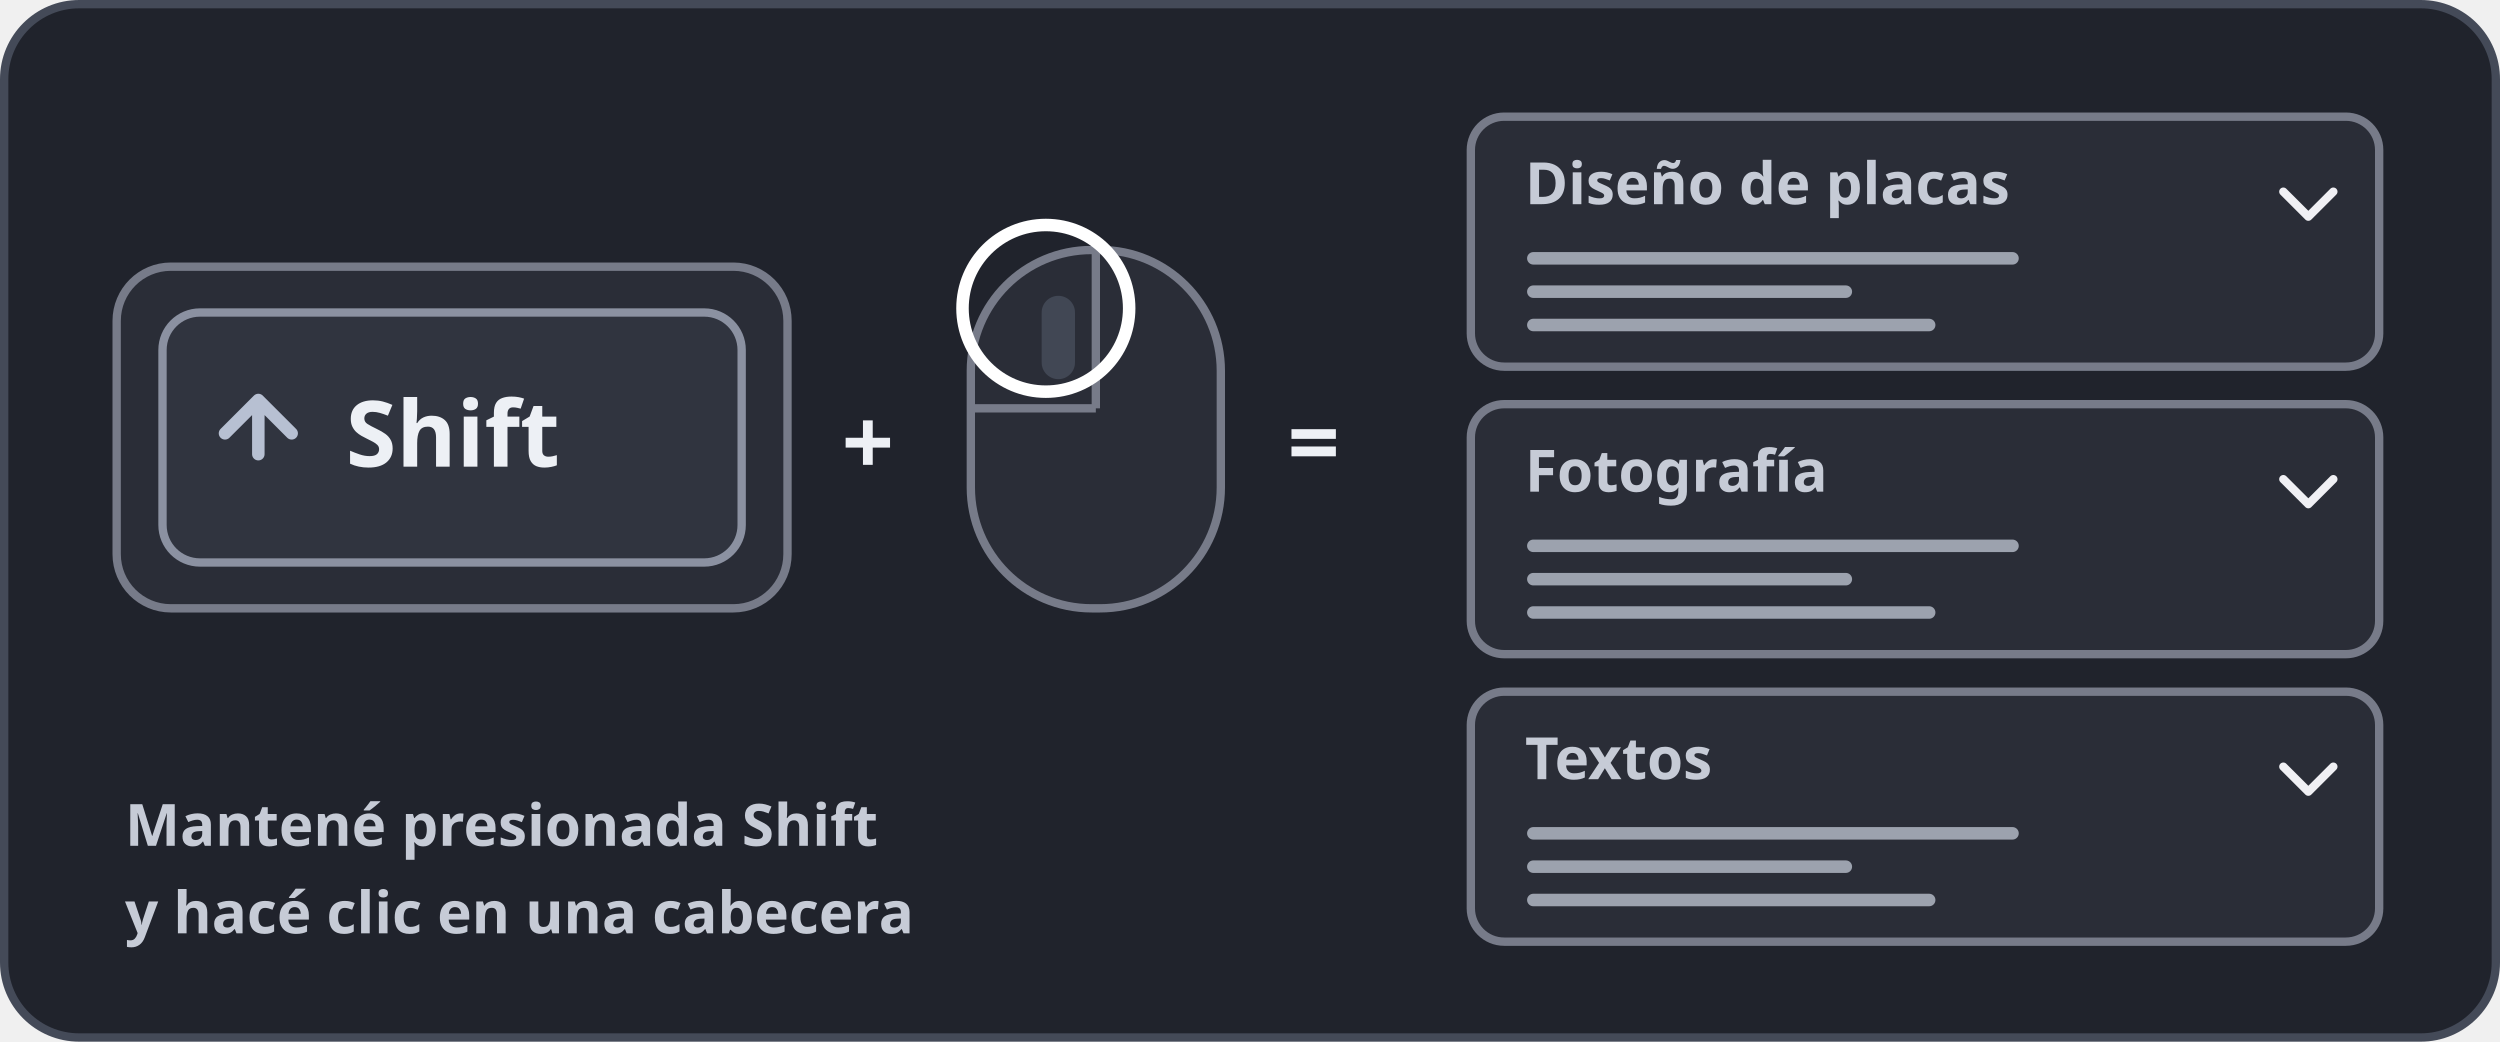
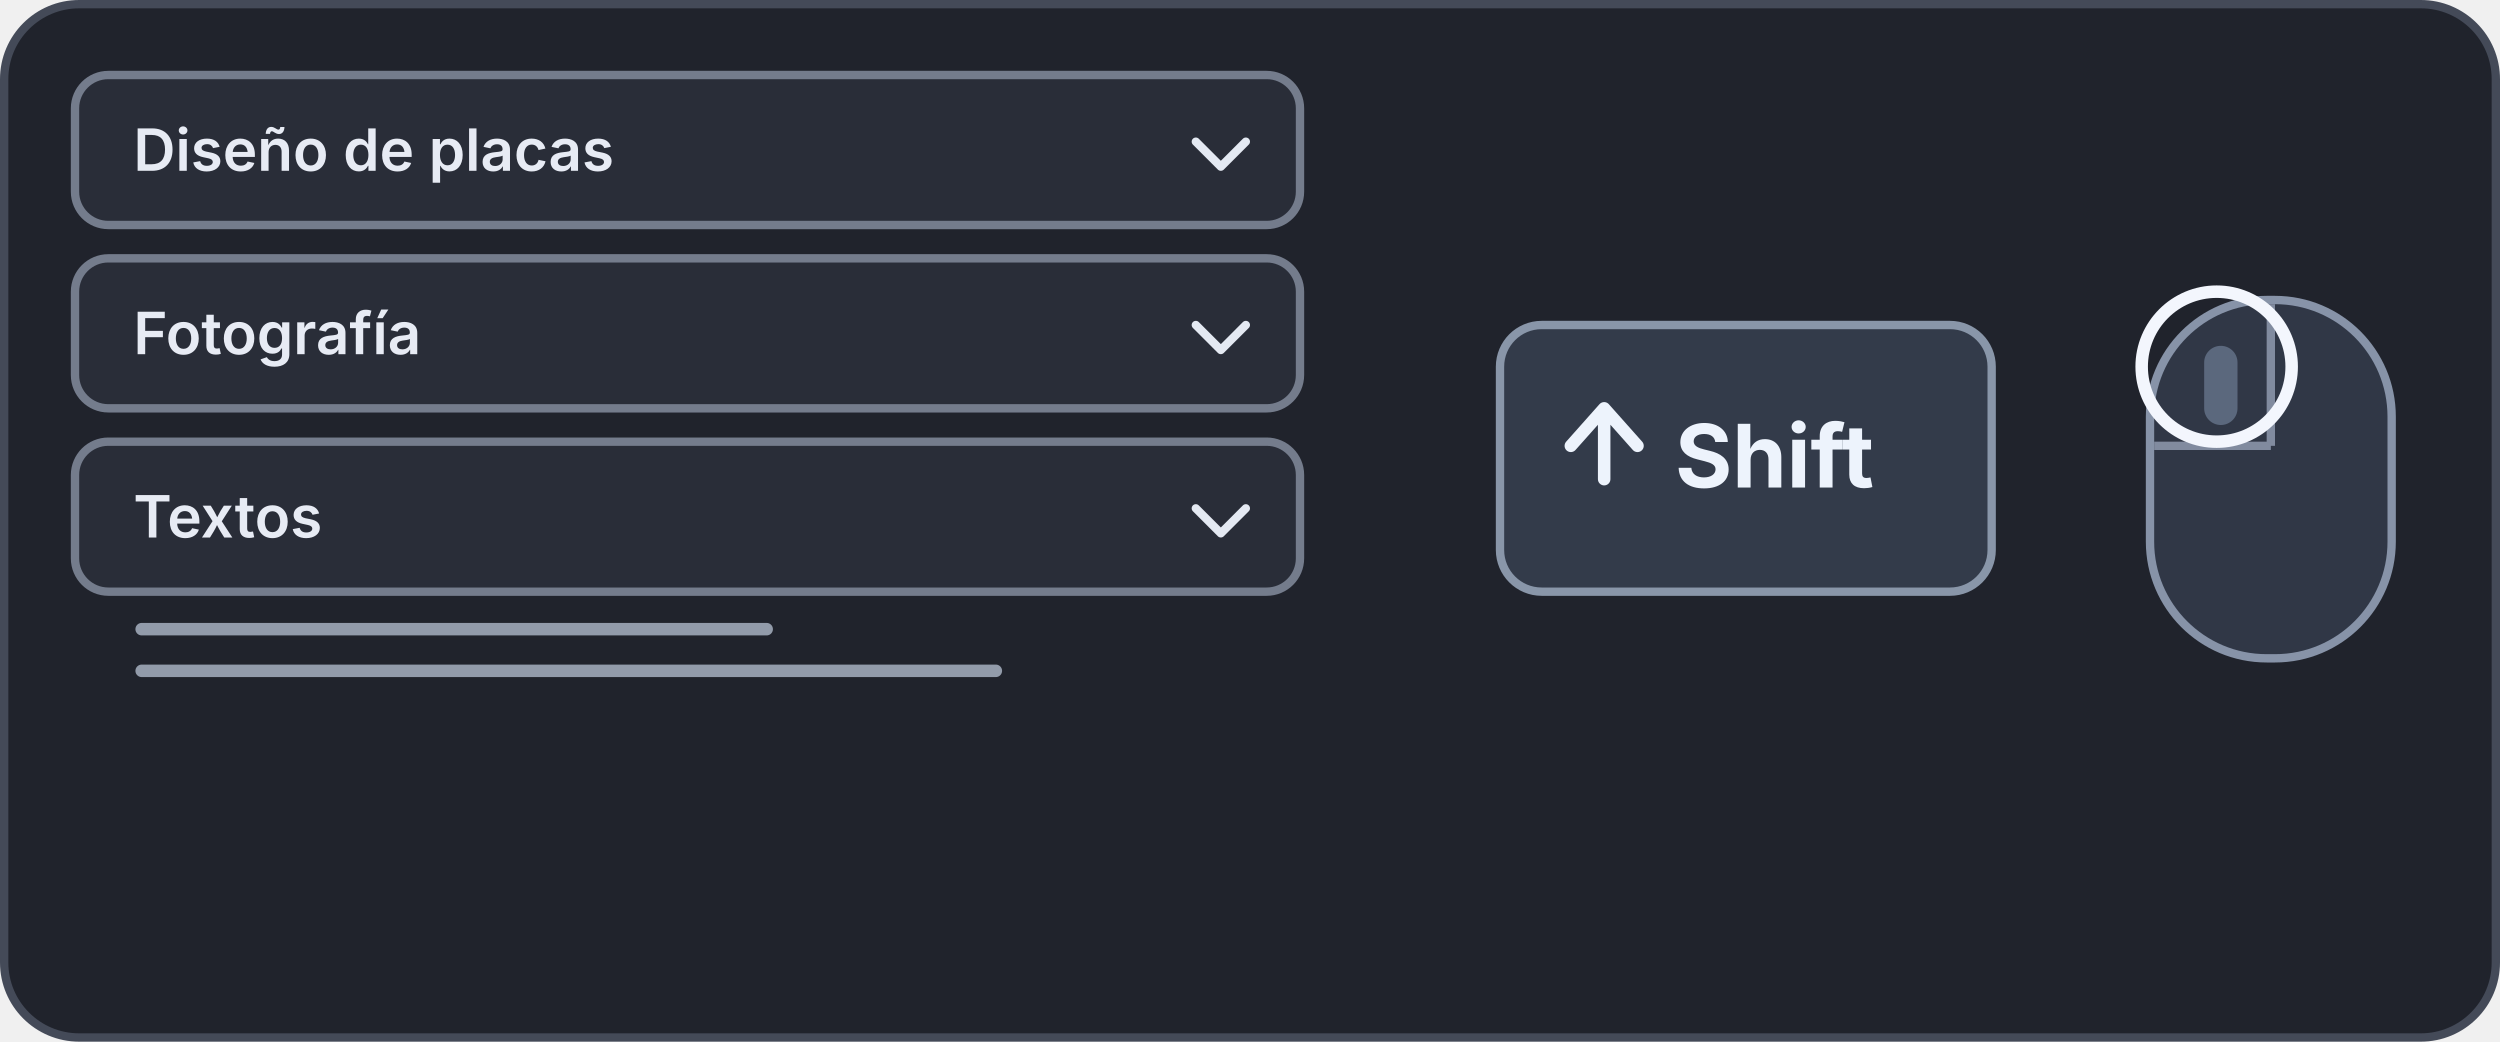
<svg xmlns="http://www.w3.org/2000/svg" width="600" height="250" viewBox="0 0 600 250" role="img" aria-labelledby="title desc">
  <style>
-  .key,.mouse,.panel{fill:#2a2d37;stroke:#777b89;stroke-width:2}
-  .shift{fill:#30343f;stroke:#8b91a1;stroke-width:2}
-  .type{fill:#edf0f5;font:700 22px system-ui,sans-serif}
-  .small{fill:#c6cbd6;font:600 14px system-ui,sans-serif}
-  .detail{fill:#858b98}
-  .tap{fill:#fff;opacity:0}
-  .mouseButton{fill:#414754}
-  .rule{fill:#8d93a0}
-  .rule2{fill:#a4a9b4;opacity:.6}
-  .keyPulse{animation:shiftPulse 3.6s ease-in-out infinite}
-  .mouseTap{animation:mouseTap 3.6s ease-in-out infinite;transform-origin:235px 99px}
-  .panelBody{animation:accordionPulse 3.6s ease-in-out infinite;transform-box:fill-box;transform-origin:top center}
-  .clickPulse{animation:clickPulse 3.6s ease-in-out infinite;transform-origin:244px 75px}
-  @keyframes shiftPulse{0%,12%,74%,100%{fill:#30343f;stroke:#8b91a1}22%,65%{fill:#e9edf6;stroke:#fff}}
-  @keyframes mouseTap{0%,29%,50%,100%{transform:translateY(0)}34%,42%{transform:translateY(5px)}}
-  @keyframes accordionPulse{0%,30%,74%,100%{transform:scaleY(.12);opacity:.15}41%,65%{transform:scaleY(1);opacity:1}}
-  @keyframes clickPulse{0%,28%,47%,100%{opacity:0;transform:scale(.5)}34%{opacity:.65;transform:scale(1)}44%{opacity:0;transform:scale(1.5)}}
-  @media(prefers-reduced-motion:reduce){*{animation:none!important}.panelBody{transform:scaleY(1);opacity:1}}
+  .module{fill:#292d38;stroke:#747c8c;stroke-width:2}
+  .heading{fill:#e7ebf4;font:600 14px system-ui,-apple-system,sans-serif}
+  .bodyline{stroke:#929baa;stroke-width:3;stroke-linecap:round}
+  .chevron{fill:none;stroke:#e4e9f2;stroke-width:2;stroke-linecap:round;stroke-linejoin:round}
+  .shift{fill:#333b4a;stroke:#8996a9;stroke-width:2}
+  .shift-icon{stroke:#edf3fc;stroke-width:3;fill:none;stroke-linecap:round;stroke-linejoin:round}
+  .shift-label{fill:#edf3fc;font:700 21px system-ui,-apple-system,sans-serif}
+  .mouse{fill:#303746;stroke:#8793a8;stroke-width:2}
+  .mouse-divider{stroke:#818b9f;stroke-width:2;fill:none}
+  .mouse-button{fill:#5b687d}
+  .press{animation:shift-down 4.2s ease-in-out infinite}
+  .mouse-press{animation:mouse-down 4.2s ease-in-out infinite;transform-origin:540px 107px}
+  .click-ring{fill:none;stroke:#f3f6fd;stroke-width:3;animation:click-flash 4.2s ease-out infinite;transform-origin:528px 89px}
+  .body{animation:body-visible 4.2s ease-in-out infinite}
+  @keyframes shift-down{
+   0%,15%,79%,100%{fill:#333b4a;stroke:#8996a9}
+   22%,70%{fill:#536279;stroke:#cad5e6}
+  }
+  @keyframes mouse-down{
+   0%,29%,44%,100%{transform:translateY(0)}
+   33%,38%{transform:translateY(4px)}
+  }
+  @keyframes click-flash{
+   0%,29%,44%,100%{opacity:0;transform:scale(.6)}
+   34%{opacity:.8;transform:scale(1)}
+   43%{opacity:0;transform:scale(1.45)}
+  }
+  @keyframes body-visible{
+   0%,30%,81%,100%{opacity:0}
+   41%,71%{opacity:1}
+  }
+  @media(prefers-reduced-motion:reduce){
+   *,*::before,*::after{animation:none!important}
+   .body{opacity:1}
+   .click-ring{opacity:0}
+  }
</style>
  <rect x="1" y="1" width="598" height="248" rx="18" fill="#20232c" stroke="#444a58" stroke-width="2" />
-   <rect x="28" y="64" width="161" height="82" rx="13" class="key" />
-   <rect x="39" y="75" width="139" height="60" rx="9" class="shift keyPulse" />
-   <path d="M62 109V96l-8 8m8-8 8 8" fill="none" stroke="#b7c0d2" stroke-width="3" stroke-linecap="round" stroke-linejoin="round" />
-   <text x="83" y="112" class="type">Shift</text>
-   <text x="202" y="114" class="type">+</text>
-   <g class="mouseTap">
-     <rect x="233" y="60" width="60" height="86" rx="29" class="mouse" />
-     <path d="M263 60V98" fill="none" stroke="#777b89" stroke-width="2" />
-     <path d="M263 98H234" stroke="#777b89" stroke-width="2" />
-     <rect x="250" y="71" width="8" height="20" rx="4" class="mouseButton" />
-   </g>
-   <circle class="clickPulse" cx="251" cy="74" r="20" fill="none" stroke="#fff" stroke-width="3" />
-   <text x="309" y="114" class="type">=</text>
-   <g>
-     <rect x="353" y="28" width="218" height="60" rx="8" class="panel" />
-     <rect x="353" y="97" width="218" height="60" rx="8" class="panel" />
-     <rect x="353" y="166" width="218" height="60" rx="8" class="panel" />
-     <text x="366" y="49" class="small">Diseño de placas</text>
-     <text x="366" y="118" class="small">Fotografía</text>
-     <text x="366" y="187" class="small">Textos</text>
-     <path d="M548 46l6 6 6-6M548 115l6 6 6-6M548 184l6 6 6-6" fill="none" stroke="#f0f0f4" stroke-width="2" stroke-linecap="round" stroke-linejoin="round" />
-     <g class="panelBody">
-       <path d="M368 62h115M368 70h75M368 78h95" stroke="#9ca2ae" stroke-width="3" stroke-linecap="round" />
-       <path d="M368 131h115M368 139h75M368 147h95" stroke="#9ca2ae" stroke-width="3" stroke-linecap="round" />
-       <path d="M368 200h115M368 208h75M368 216h95" stroke="#9ca2ae" stroke-width="3" stroke-linecap="round" />
+   <g id="modules">
+     <g id="module-design">
+       <rect class="module" x="18" y="18" width="294" height="36" rx="8">
+         <animate attributeName="height" values="36;36;66;66;36;36" keyTimes="0;.30;.42;.71;.83;1" dur="4.2s" repeatCount="indefinite" />
+       </rect>
+       <text class="heading" x="32" y="41">Diseño de placas</text>
+       <path class="chevron" d="M287 34l6 6 6-6" />
+       <g class="body">
+         <path class="bodyline" d="M34 63h160M34 73h120" />
+       </g>
+     </g>
+     <g id="module-photo">
+       <animateTransform attributeName="transform" type="translate" values="0 0;0 0;0 30;0 30;0 0;0 0" keyTimes="0;.30;.42;.71;.83;1" dur="4.2s" repeatCount="indefinite" />
+       <rect class="module" x="18" y="62" width="294" height="36" rx="8">
+         <animate attributeName="height" values="36;36;66;66;36;36" keyTimes="0;.30;.42;.71;.83;1" dur="4.2s" repeatCount="indefinite" />
+       </rect>
+       <text class="heading" x="32" y="85">Fotografía</text>
+       <path class="chevron" d="M287 78l6 6 6-6" />
+       <g class="body">
+         <path class="bodyline" d="M34 107h178M34 117h110" />
+       </g>
+     </g>
+     <g id="module-text">
+       <animateTransform attributeName="transform" type="translate" values="0 0;0 0;0 60;0 60;0 0;0 0" keyTimes="0;.30;.42;.71;.83;1" dur="4.2s" repeatCount="indefinite" />
+       <rect class="module" x="18" y="106" width="294" height="36" rx="8">
+         <animate attributeName="height" values="36;36;66;66;36;36" keyTimes="0;.30;.42;.71;.83;1" dur="4.2s" repeatCount="indefinite" />
+       </rect>
+       <text class="heading" x="32" y="129">Textos</text>
+       <path class="chevron" d="M287 122l6 6 6-6" />
+       <g class="body">
+         <path class="bodyline" d="M34 151h150M34 161h205" />
+       </g>
    </g>
  </g>
-   <text x="30" y="203" class="small">Mantené presionada Shift</text>
-   <text x="30" y="224" class="small">y hacé clic en una cabecera</text>
+   <g id="shift-key">
+     <rect class="shift press" x="360" y="78" width="118" height="64" rx="10" />
+     <path class="shift-icon" d="M385 115v-17l-8 9m8-9 8 9" />
+     <text class="shift-label" x="402" y="117">Shift</text>
+   </g>
+   <g id="mouse-button" class="mouse-press">
+     <rect class="mouse" x="516" y="72" width="58" height="86" rx="28" />
+     <path class="mouse-divider" d="M545 73v34M545 107h-28" />
+     <rect class="mouse-button" x="529" y="83" width="8" height="19" rx="4" />
+   </g>
+   <circle class="click-ring" cx="532" cy="88" r="18" />
</svg>
